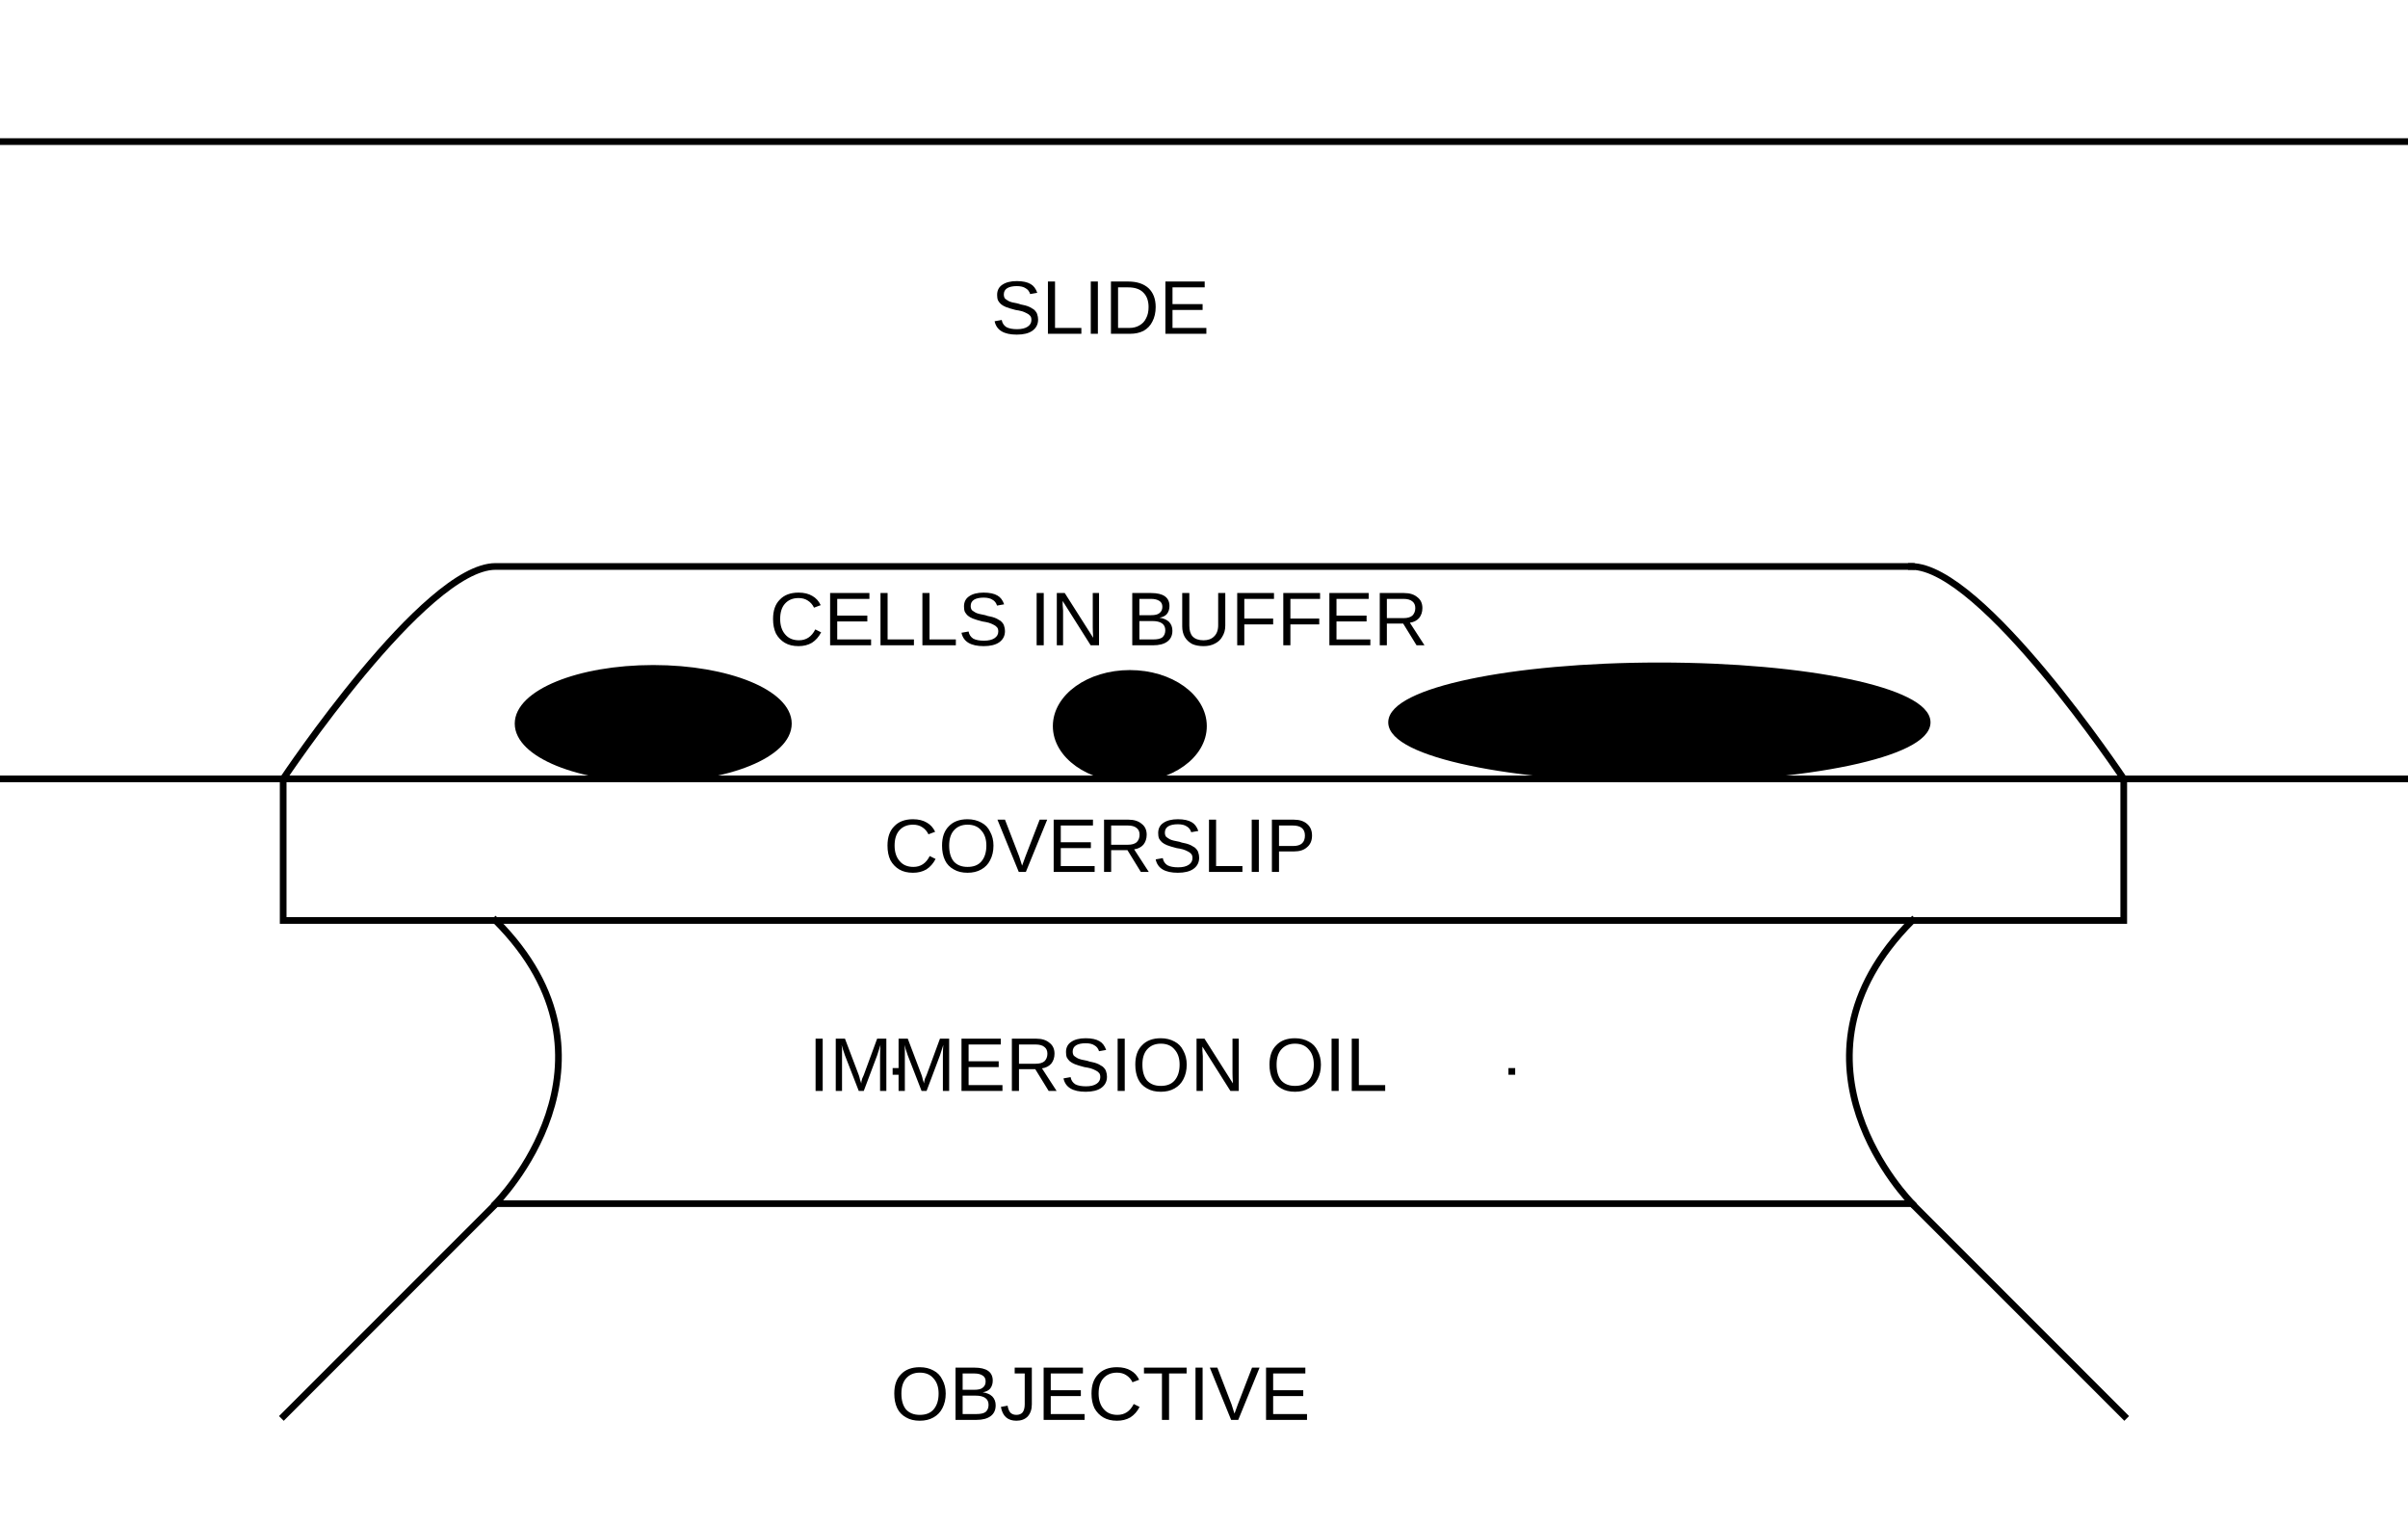
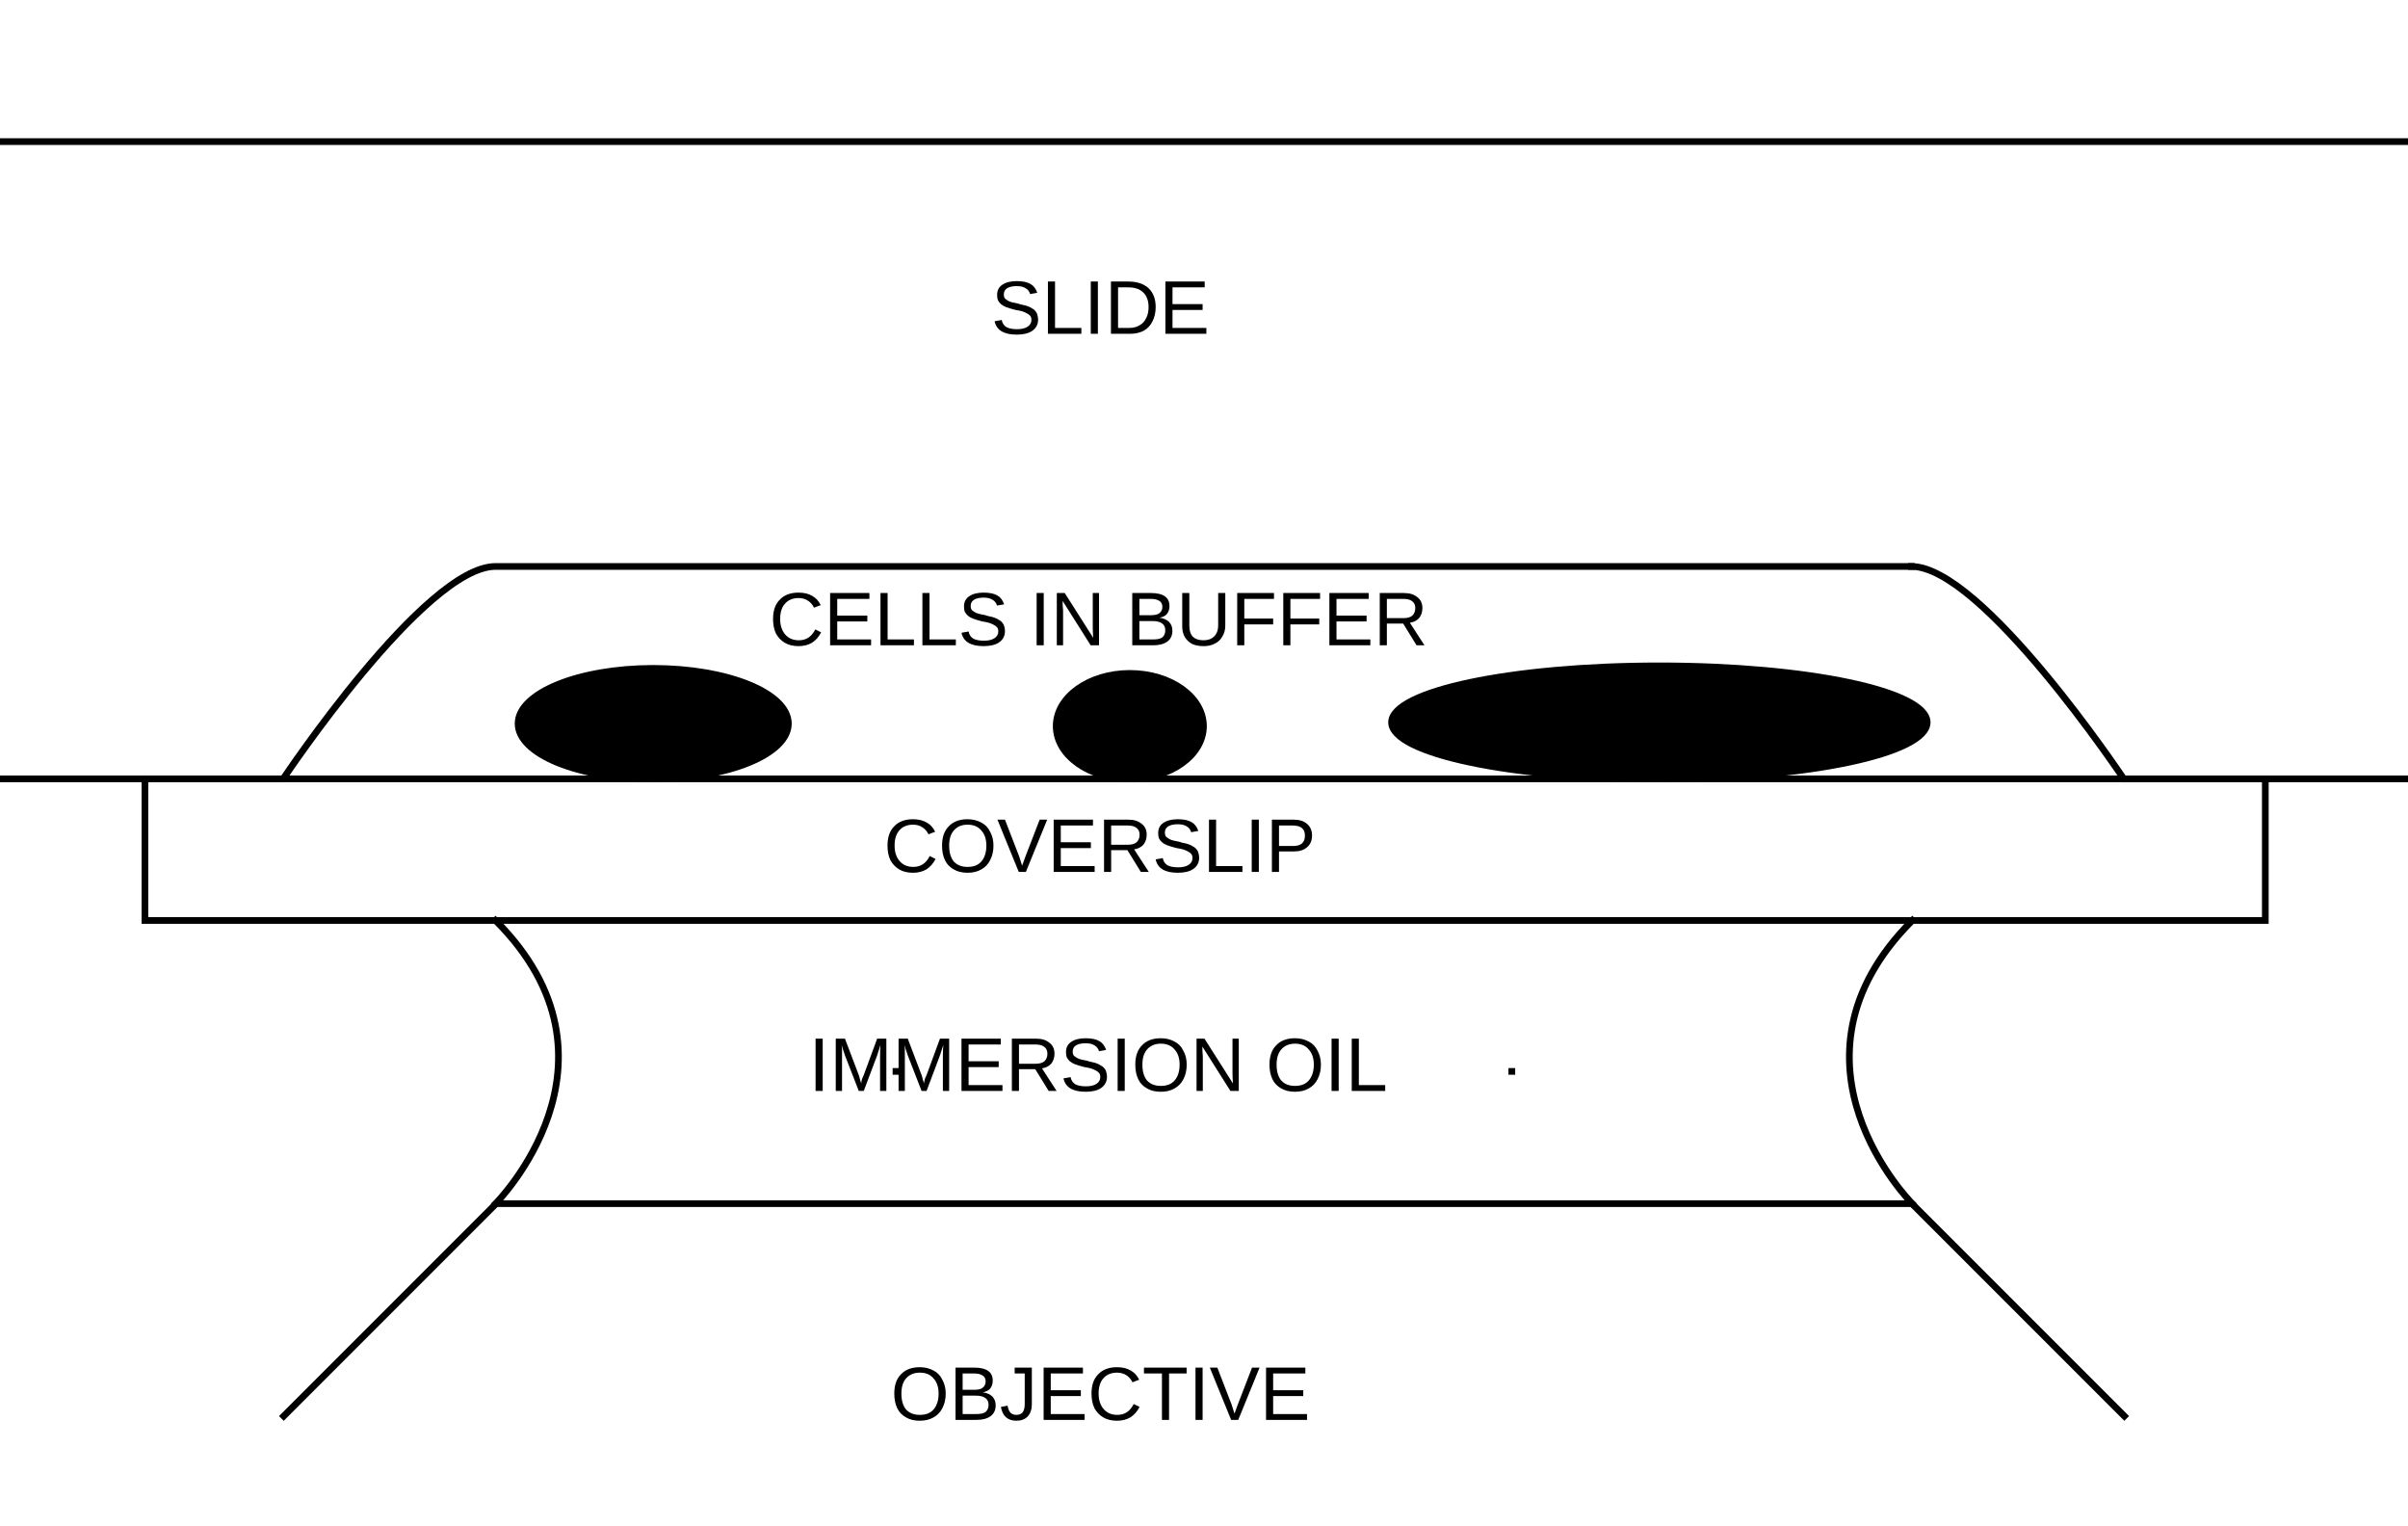
<svg xmlns="http://www.w3.org/2000/svg" xmlns:xlink="http://www.w3.org/1999/xlink" width="90mm" height="57mm" viewBox="0 0 90 57" version="1.1" id="svg5">
  <defs id="defs2">
    <linearGradient id="linearGradient8221">
      <stop style="stop-color:#ffffff;stop-opacity:1;" offset="0" id="stop8217" />
      <stop style="stop-color:#ffffff;stop-opacity:0;" offset="1" id="stop8219" />
    </linearGradient>
    <linearGradient xlink:href="#linearGradient8221" id="linearGradient8223" x1="45.091" y1="15.144" x2="56.651" y2="15.144" gradientUnits="userSpaceOnUse" gradientTransform="translate(45.32369,10.54888)" />
  </defs>
  <g id="layer1" style="display:inline">
    <g id="g1996" transform="translate(-33.40643,-15.50775)" style="display:inline">
      <g id="g389" transform="translate(93.84304,-0.4790697)">
        <g id="g14738" transform="translate(-87.10982,-6.223884)">
          <text xml:space="preserve" style="font-size:2.822px;font-family:Arial;-inkscape-font-specification:'Arial, Normal';fill:none;stroke:#000000;stroke-width:0.25;stroke-dasharray:0.75, 0.75;stroke-dashoffset:0" x="-52.499" y="60.966" id="text4663">
            <tspan id="tspan4661" style="stroke-width:0.25" x="-52.499" y="60.966" />
          </text>
          <text xml:space="preserve" style="font-size:2.822px;line-height:1;text-align:center;text-anchor:middle;fill:#000000;fill-opacity:1;stroke:#000000;stroke-width:0.05;stroke-linecap:butt;stroke-dasharray:none" x="71.681" y="75.27" id="text10391-2">
            <tspan style="font-style:normal;font-variant:normal;font-weight:normal;font-stretch:normal;font-size:2.822px;font-family:Arial;-inkscape-font-specification:'Arial, Normal';font-variant-ligatures:normal;font-variant-caps:normal;font-variant-numeric:normal;font-variant-east-asian:normal;text-align:center;text-anchor:middle;fill:#000000;fill-opacity:1;stroke:none;stroke-width:0.05;stroke-dasharray:none;stroke-opacity:1" x="71.681" y="75.27" id="tspan10389-2">OBJECTIVE</tspan>
          </text>
          <text xml:space="preserve" style="font-size:2.822px;font-family:Arial;-inkscape-font-specification:'Arial, Normal';text-align:center;text-anchor:middle;fill:none;stroke:#000000;stroke-width:0.1;stroke-dasharray:none;stroke-dashoffset:0" x="-49.853" y="31.862" id="text14495">
            <tspan id="tspan14493" style="stroke-width:0.1" x="-49.853" y="31.862" />
          </text>
          <path style="fill:none;stroke:#000000;stroke-width:0.25;stroke-linecap:square;stroke-dasharray:none;stroke-opacity:1" d="m 45.194,56.607 c 5.292,5.292 0,10.583 0,10.583 m 14.968,-4.942" id="path2298" />
          <path style="fill:none;stroke:#000000;stroke-width:0.25;stroke-linecap:square;stroke-dasharray:none;stroke-opacity:1" d="m 98.146,56.607 c -5.292,5.292 0,10.583 0,10.583 m -14.968,-4.942" id="path2298-5" />
-           <rect style="fill:none;stroke:#000000;stroke-width:0.25;stroke-linecap:square;stroke-dasharray:none;stroke-opacity:1" id="rect2624" width="68.792" height="5.292" x="37.257" y="51.315" />
+           <rect style="fill:none;stroke:#000000;stroke-width:0.25;stroke-linecap:square;stroke-dasharray:none;stroke-opacity:1" id="rect2624" width="79.25" height="5.292" x="32.09" y="51.315" />
          <text xml:space="preserve" style="font-size:2.822px;line-height:1;text-align:center;text-anchor:middle;fill:#000000;fill-opacity:1;stroke:#000000;stroke-width:0.05;stroke-linecap:butt;stroke-dasharray:none" x="71.592" y="62.978" id="text10391-2-7">
            <tspan style="font-style:normal;font-variant:normal;font-weight:normal;font-stretch:normal;font-size:2.822px;font-family:Arial;-inkscape-font-specification:'Arial, Normal';font-variant-ligatures:normal;font-variant-caps:normal;font-variant-numeric:normal;font-variant-east-asian:normal;text-align:center;text-anchor:middle;fill:#000000;fill-opacity:1;stroke:none;stroke-width:0.05;stroke-dasharray:none;stroke-opacity:1" x="71.592" y="62.978" id="tspan10389-2-3">IMMERSION OIL</tspan>
          </text>
          <text xml:space="preserve" style="font-size:2.822px;line-height:1;text-align:center;text-anchor:middle;fill:#000000;fill-opacity:1;stroke:#000000;stroke-width:0.05;stroke-linecap:butt;stroke-dasharray:none" x="71.664" y="54.792" id="text10391-2-7-4">
            <tspan style="font-style:normal;font-variant:normal;font-weight:normal;font-stretch:normal;font-size:2.822px;font-family:Arial;-inkscape-font-specification:'Arial, Normal';font-variant-ligatures:normal;font-variant-caps:normal;font-variant-numeric:normal;font-variant-east-asian:normal;text-align:center;text-anchor:middle;fill:#000000;fill-opacity:1;stroke:none;stroke-width:0.05;stroke-dasharray:none;stroke-opacity:1" x="71.664" y="54.792" id="tspan10389-2-3-6">COVERSLIP</tspan>
          </text>
          <text xml:space="preserve" style="font-size:2.822px;font-family:Arial;-inkscape-font-specification:'Arial, Normal';text-align:center;text-anchor:middle;fill:#000000;fill-opacity:1;stroke:#000000;stroke-width:0.25;stroke-linecap:square;stroke-dasharray:none;stroke-opacity:1" x="71.387" y="53.829" id="text2742">
            <tspan id="tspan2740" style="stroke-width:0.25" x="71.387" y="53.829" />
          </text>
          <ellipse style="fill:#000000;fill-opacity:1;stroke:#000000;stroke-width:0.25;stroke-linecap:square;stroke-dasharray:none;stroke-opacity:1" id="path2823" cx="51.088" cy="49.251" rx="5.051" ry="2.064" />
          <ellipse style="fill:#000000;fill-opacity:1;stroke:#000000;stroke-width:0.25;stroke-linecap:square;stroke-dasharray:none;stroke-opacity:1" id="path2825" cx="68.901" cy="49.345" rx="2.752" ry="1.97" />
          <ellipse style="fill:#000000;fill-opacity:1;stroke:#000000;stroke-width:0.25;stroke-linecap:square;stroke-dasharray:none;stroke-opacity:1" id="path2827" cx="88.693" cy="49.204" rx="10.009" ry="2.111" />
          <path style="fill:none;fill-opacity:1;stroke:#000000;stroke-width:0.25;stroke-linecap:square;stroke-dasharray:none;stroke-opacity:1" d="m 26.673,51.315 h 10.583 c 0,0 5.292,-7.937 7.938,-7.937 l 52.917,1e-6" id="path2829" />
          <path style="fill:none;fill-opacity:1;stroke:#000000;stroke-width:0.25;stroke-linecap:square;stroke-dasharray:none;stroke-opacity:1" d="m 116.632,51.315 h -10.583 c 0,0 -5.292,-7.937 -7.938,-7.937" id="path3571" />
          <path style="fill:none;fill-opacity:1;stroke:#000000;stroke-width:0.25;stroke-linecap:square;stroke-dasharray:none;stroke-opacity:1" d="M 26.673,27.502 H 116.632" id="path3573" />
          <text xml:space="preserve" style="font-size:2.822px;line-height:1;text-align:center;text-anchor:middle;fill:#000000;fill-opacity:1;stroke:#000000;stroke-width:0.05;stroke-linecap:butt;stroke-dasharray:none" x="71.686" y="34.683" id="text3587">
            <tspan style="font-style:normal;font-variant:normal;font-weight:normal;font-stretch:normal;font-size:2.822px;font-family:Arial;-inkscape-font-specification:'Arial, Normal';font-variant-ligatures:normal;font-variant-caps:normal;font-variant-numeric:normal;font-variant-east-asian:normal;text-align:center;text-anchor:middle;fill:#000000;fill-opacity:1;stroke:none;stroke-width:0.05;stroke-dasharray:none;stroke-opacity:1" x="71.686" y="34.683" id="tspan3589">SLIDE</tspan>
          </text>
          <text xml:space="preserve" style="font-style:normal;font-variant:normal;font-weight:normal;font-stretch:normal;font-size:2.822px;font-family:Arial;-inkscape-font-specification:'Arial, Normal';font-variant-ligatures:normal;font-variant-caps:normal;font-variant-numeric:normal;font-variant-east-asian:normal;text-align:center;text-anchor:middle;fill:none;fill-opacity:1;stroke:#000000;stroke-width:0.25;stroke-linecap:square;stroke-dasharray:none;stroke-opacity:1" x="58.423" y="46.023" id="text3595">
            <tspan id="tspan3597" x="58.423" y="46.023" />
          </text>
          <text xml:space="preserve" style="font-size:2.822px;line-height:1;text-align:center;text-anchor:middle;fill:#000000;fill-opacity:1;stroke:#000000;stroke-width:0.05;stroke-linecap:butt;stroke-dasharray:none" x="71.621" y="46.325" id="text3605">
            <tspan style="font-style:normal;font-variant:normal;font-weight:normal;font-stretch:normal;font-size:2.822px;font-family:Arial;-inkscape-font-specification:'Arial, Normal';font-variant-ligatures:normal;font-variant-caps:normal;font-variant-numeric:normal;font-variant-east-asian:normal;text-align:center;text-anchor:middle;fill:#000000;fill-opacity:1;stroke:none;stroke-width:0.05;stroke-dasharray:none;stroke-opacity:1" x="71.621" y="46.325" id="tspan3603">CELLS IN BUFFER</tspan>
          </text>
        </g>
        <path style="fill:none;stroke:#000000;stroke-width:0.25;stroke-linecap:square;stroke-dasharray:none;stroke-opacity:1" d="m -49.832,68.903 7.938,-7.938 52.917,2e-6 7.938,7.938" id="path1180" />
      </g>
    </g>
  </g>
</svg>
